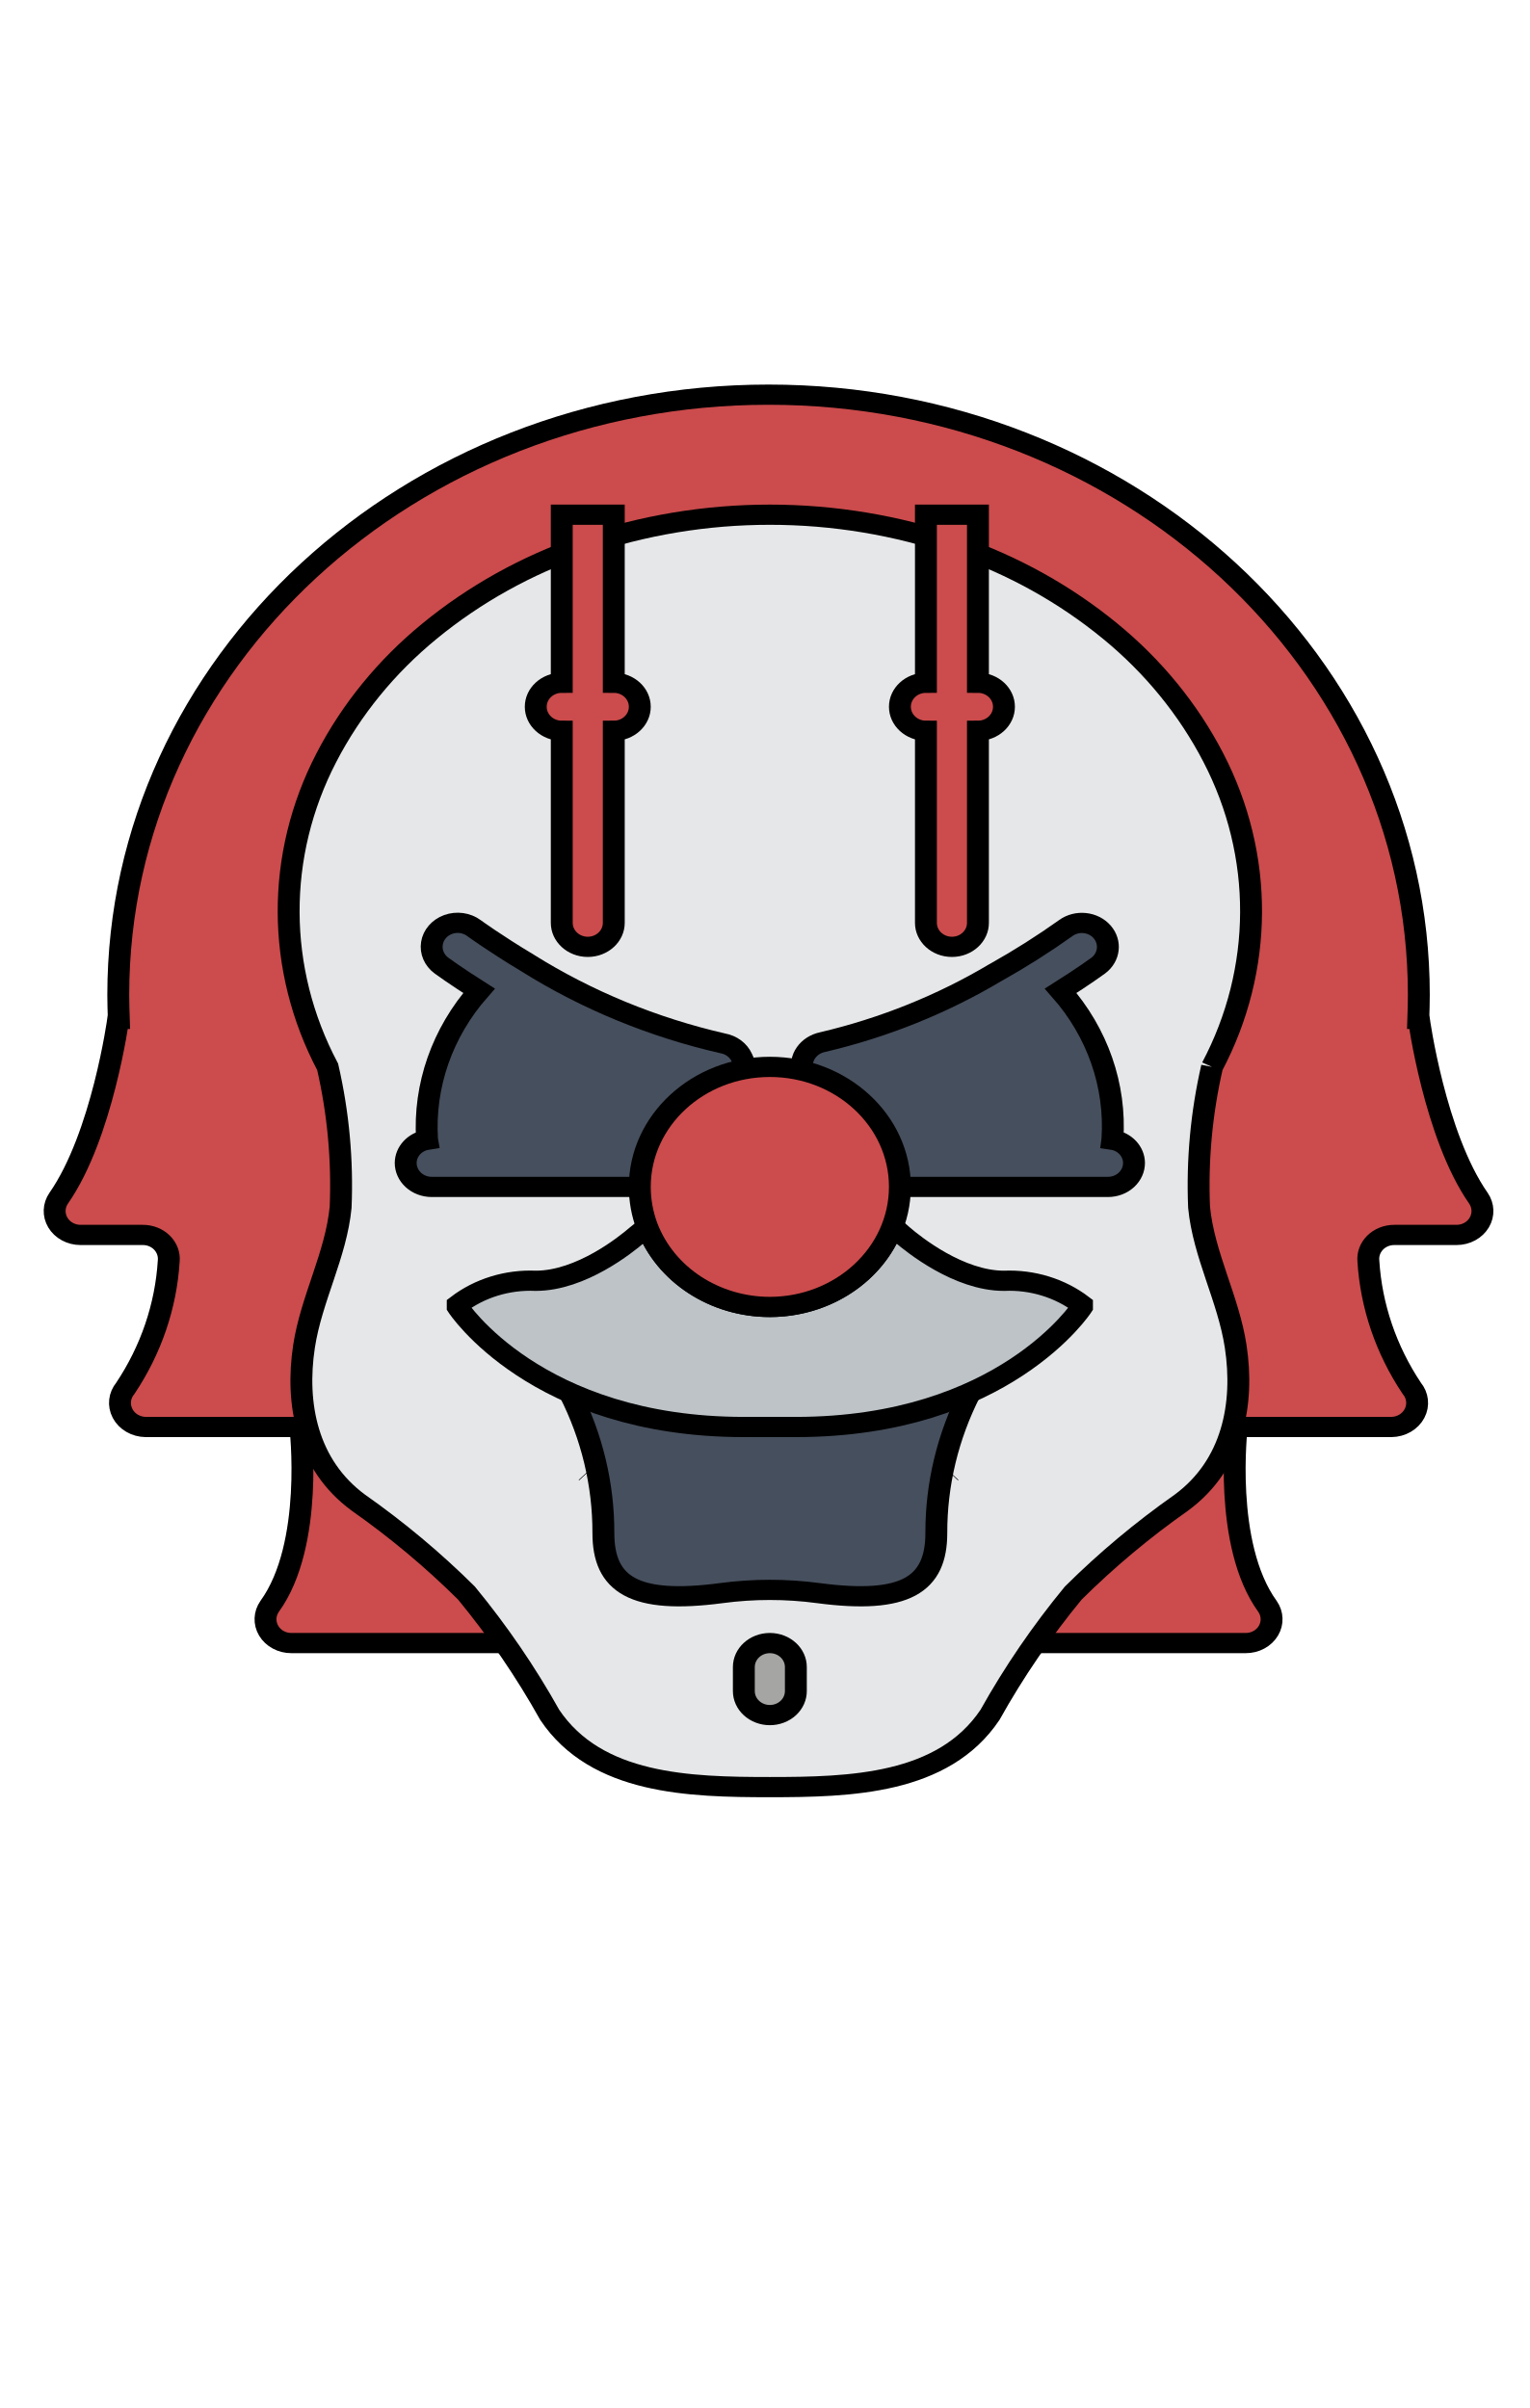
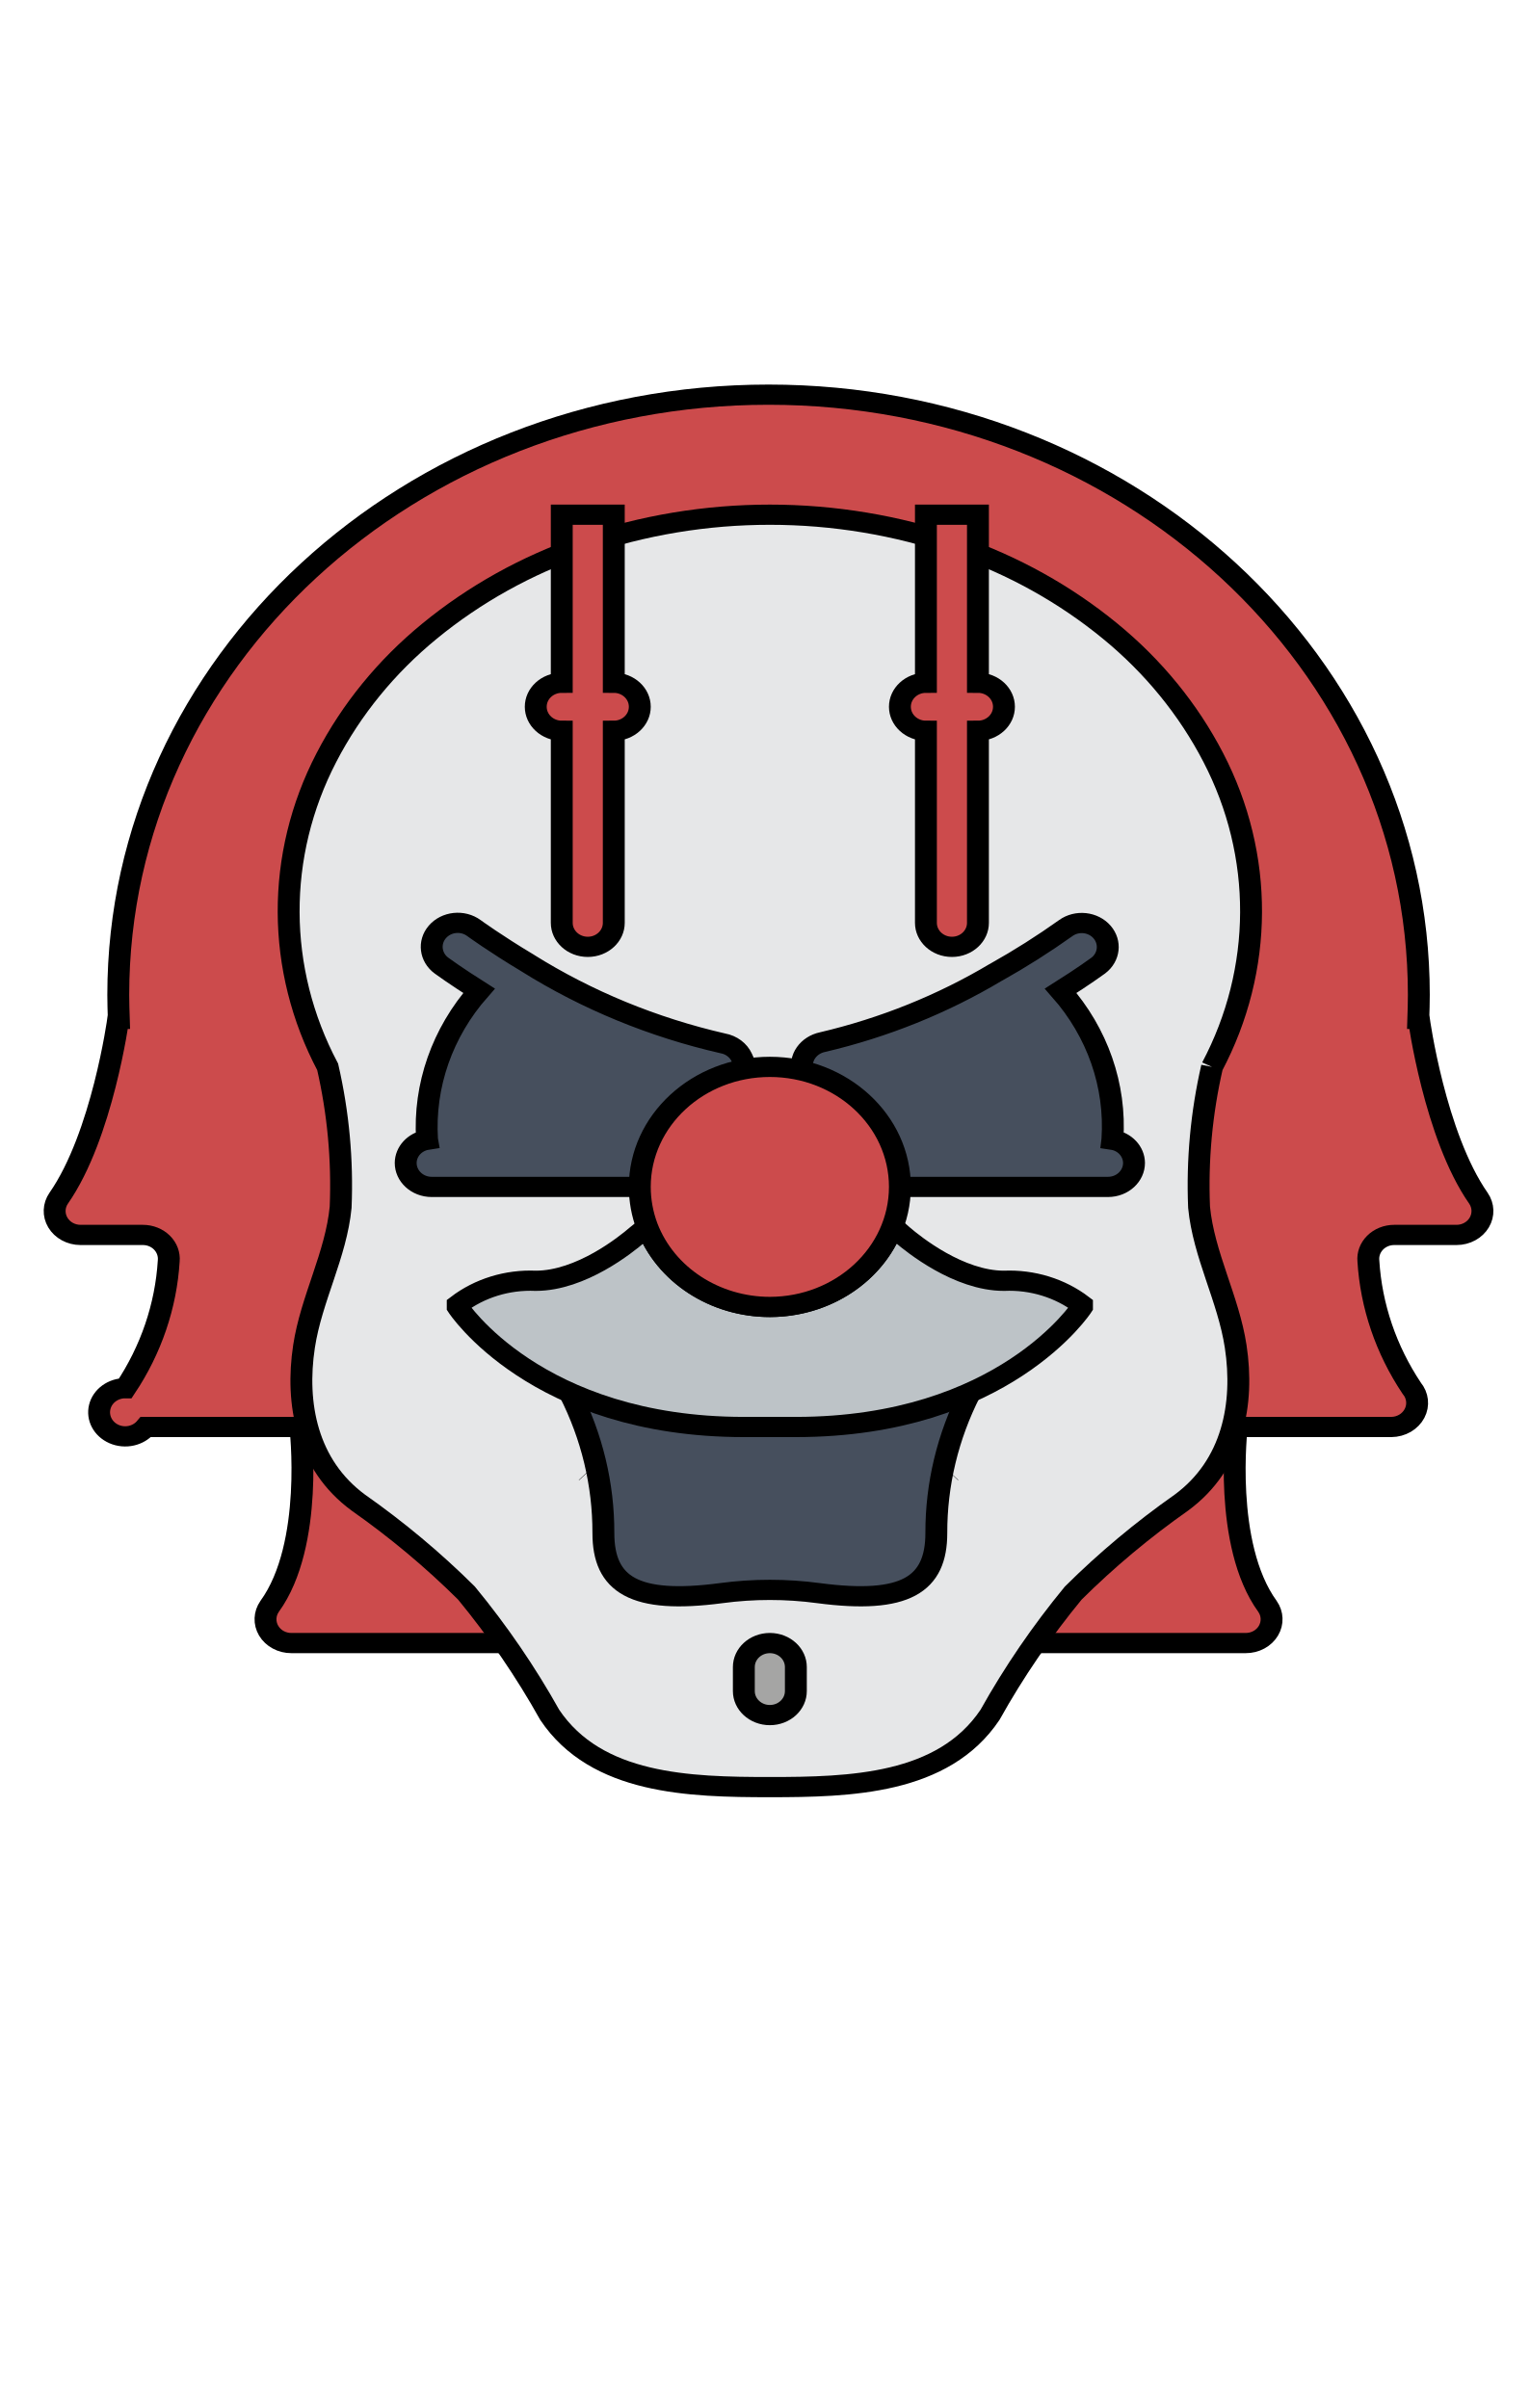
- <svg xmlns="http://www.w3.org/2000/svg" version="1.1" id="Capa_1" x="0px" y="0px" viewBox="0 0 899 1416" xml:space="preserve" width="899" height="1416">
-   <defs id="defs69" />
-   <g id="g92" transform="matrix(1.73221,0,0,1.599243,8.363692,-1213.635)" style="stroke:#000000;stroke-opacity:1;stroke-width:7.429;stroke-miterlimit:4;stroke-dasharray:none">
-     <g transform="translate(0,904)" id="g34" style="stroke:#000000;stroke-opacity:1;stroke-width:7.429;stroke-miterlimit:4;stroke-dasharray:none">
-       <path id="path2" d="m 345.865,459.034 h 72.033 c 3.22,0.028 6.195,-1.714 7.744,-4.537 1.55,-2.822 1.423,-6.268 -0.329,-8.969 -15.183,-22.687 -10.417,-65.942 -10.417,-65.942 h 52.436 c 3.362,-0.026 6.419,-1.954 7.891,-4.977 1.472,-3.023 1.104,-6.619 -0.95,-9.281 -8.713,-14.143 -13.769,-30.232 -14.711,-46.817 -0.21,-2.461 0.623,-4.896 2.297,-6.712 1.674,-1.816 4.034,-2.844 6.504,-2.834 h 21.127 c 3.208,0.002 6.163,-1.745 7.707,-4.557 1.544,-2.813 1.432,-6.243 -0.292,-8.949 -14.83,-23.04 -20.215,-65.942 -20.215,-65.942 h -0.177 c 0.088,-2.913 0.177,-5.914 0.177,-8.828 C 476.69,98.806 377.884,0 256,0 134.116,0 35.31,98.806 35.31,220.69 c 0,2.913 0.088,5.914 0.177,8.828 H 35.31 c 0,0 -5.385,42.902 -20.215,65.942 -1.724,2.706 -1.836,6.136 -0.292,8.949 1.544,2.812 4.499,4.56 7.707,4.557 h 21.127 c 2.47,-0.01 4.83,1.018 6.504,2.834 1.674,1.816 2.508,4.252 2.297,6.712 -0.942,16.585 -5.998,32.674 -14.711,46.817 -2.053,2.662 -2.421,6.258 -0.95,9.281 1.471,3.023 4.529,4.951 7.891,4.977 h 52.436 c 0,0 4.767,43.255 -10.417,65.942 -1.752,2.701 -1.879,6.147 -0.329,8.969 1.55,2.822 4.525,4.565 7.744,4.537 h 251.763 z" style="fill:#cc4b4c;stroke:#000000;stroke-opacity:1;stroke-width:7.429;stroke-miterlimit:4;stroke-dasharray:none" />
-       <path id="path4" d="m 406.511,247.172 c -3.593,16.949 -5.072,34.278 -4.405,51.591 1.548,17.529 9.965,33.684 12.424,51.165 2.976,21.158 -0.955,43.521 -18.386,57.437 -13.173,10.025 -25.463,21.159 -36.734,33.282 -10.697,14.075 -20.148,29.055 -28.248,44.769 C 315.29,511.072 283.764,512 256.442,512 c -27.322,0 -58.848,-0.928 -74.719,-26.584 -8.1,-15.714 -17.552,-30.693 -28.248,-44.769 -11.272,-12.123 -23.562,-23.258 -36.735,-33.282 -17.432,-13.916 -21.362,-36.279 -18.386,-57.437 2.459,-17.481 10.876,-33.636 12.424,-51.165 0.667,-17.313 -0.812,-34.642 -4.405,-51.591 v 0 c -17.512,-35.871 -17.662,-77.779 -0.408,-113.774 8.448,-17.666 20.348,-33.462 34.999,-46.455 15.232,-13.542 32.829,-24.159 51.91,-31.321 40.995,-15.313 86.14,-15.313 127.135,0 19.081,7.161 36.678,17.779 51.91,31.32 14.651,12.993 26.551,28.788 34.999,46.455 17.255,35.996 17.105,77.905 -0.407,113.775" style="fill:#e6e7e8;stroke:#000000;stroke-opacity:1;stroke-width:7.429;stroke-miterlimit:4;stroke-dasharray:none" />
-       <path d="m 194.295,396.535 -0.088,-0.088" style="fill:#5e5f62;stroke:#000000;stroke-opacity:1;stroke-width:7.429;stroke-miterlimit:4;stroke-dasharray:none" id="SVGCleanerId_0" />
-       <path d="m 317.793,396.447 -0.088,0.088" style="fill:#5e5f62;stroke:#000000;stroke-opacity:1;stroke-width:7.429;stroke-miterlimit:4;stroke-dasharray:none" id="SVGCleanerId_1" />
-       <g id="g9" style="stroke:#000000;stroke-opacity:1;stroke-width:7.429;stroke-miterlimit:4;stroke-dasharray:none">
-         <path d="m 194.295,396.535 -0.088,-0.088" style="fill:#5e5f62;stroke:#000000;stroke-opacity:1;stroke-width:7.429;stroke-miterlimit:4;stroke-dasharray:none" id="SVGCleanerId_0_1_" />
-       </g>
-       <g id="g12" style="stroke:#000000;stroke-opacity:1;stroke-width:7.429;stroke-miterlimit:4;stroke-dasharray:none">
-         <path d="m 317.793,396.447 -0.088,0.088" style="fill:#5e5f62;stroke:#000000;stroke-opacity:1;stroke-width:7.429;stroke-miterlimit:4;stroke-dasharray:none" id="SVGCleanerId_1_1_" />
-       </g>
-       <path id="path14" d="m 324.414,366.874 c -7.6,16.184 -11.52,33.85 -11.476,51.73 0,18.891 -10.417,26.306 -39.989,22.069 -10.948,-1.589 -22.067,-1.589 -33.015,0 -29.572,4.237 -39.989,-3.178 -39.989,-22.069 0.044,-17.879 -3.876,-35.546 -11.476,-51.73" style="fill:#464f5d;stroke:#000000;stroke-opacity:1;stroke-width:7.429;stroke-miterlimit:4;stroke-dasharray:none" />
-       <path id="path16" d="m 256.442,485.517 c -2.341,10e-4 -4.587,-0.929 -6.243,-2.585 -1.656,-1.656 -2.585,-3.901 -2.585,-6.243 v -8.828 c 0,-4.875 3.952,-8.828 8.828,-8.828 4.876,0 8.828,3.952 8.828,8.828 v 8.828 c 0.001,2.341 -0.929,4.587 -2.585,6.243 -1.656,1.656 -3.902,2.586 -6.243,2.585 z" style="fill:#a5a5a4;stroke:#000000;stroke-opacity:1;stroke-width:7.429;stroke-miterlimit:4;stroke-dasharray:none" />
-       <g id="g22" style="stroke:#000000;stroke-opacity:1;stroke-width:7.429;stroke-miterlimit:4;stroke-dasharray:none">
-         <path id="path18" d="m 185.821,44.138 v 61.793 c -4.875,0 -8.828,3.952 -8.828,8.828 0,4.876 3.952,8.828 8.828,8.828 v 70.621 c 0,4.875 3.952,8.828 8.828,8.828 4.876,0 8.828,-3.952 8.828,-8.828 v -70.621 c 4.875,0 8.828,-3.952 8.828,-8.828 0,-4.876 -3.952,-8.828 -8.828,-8.828 V 44.138 Z" style="fill:#cc4b4c;stroke:#000000;stroke-opacity:1;stroke-width:7.429;stroke-miterlimit:4;stroke-dasharray:none" />
-         <path id="path20" d="m 309.408,44.138 v 61.793 c -4.875,0 -8.828,3.952 -8.828,8.828 0,4.876 3.952,8.828 8.828,8.828 v 70.621 c 0,4.875 3.952,8.828 8.828,8.828 4.876,0 8.828,-3.952 8.828,-8.828 v -70.621 c 4.875,0 8.828,-3.952 8.828,-8.828 0,-4.876 -3.952,-8.828 -8.828,-8.828 V 44.138 Z" style="fill:#cc4b4c;stroke:#000000;stroke-opacity:1;stroke-width:7.429;stroke-miterlimit:4;stroke-dasharray:none" />
-       </g>
-       <g id="g28" style="stroke:#000000;stroke-opacity:1;stroke-width:7.429;stroke-miterlimit:4;stroke-dasharray:none">
-         <path id="path24" d="m 246.908,243.73 c -1.148,-2.7 -3.563,-4.653 -6.444,-5.208 -23.643,-5.868 -46.064,-15.865 -66.23,-29.531 l -0.033,-0.033 c -11.009,-7.147 -18.129,-12.776 -18.198,-12.832 -2.468,-1.971 -5.801,-2.474 -8.74,-1.317 -2.939,1.156 -5.036,3.795 -5.499,6.919 -0.463,3.124 0.779,6.258 3.256,8.217 0.245,0.197 4.987,3.942 12.727,9.248 -12.488,15.376 -18.784,34.862 -17.653,54.639 l 0.024,0.14 c -4.165,0.7 -7.227,4.288 -7.263,8.511 -10e-4,2.341 0.929,4.587 2.585,6.243 1.656,1.656 3.901,2.585 6.243,2.585 h 70.621 c 0.289,0.069 0.586,0.099 0.883,0.088 4.229,0.01 7.864,-2.995 8.651,-7.15 2.056,-10.241 8.557,-19.039 17.743,-24.011 1.236,-0.618 2.472,-1.148 3.708,-1.677 2.212,-0.875 3.989,-2.588 4.943,-4.767 0.971,-2.193 0.971,-4.693 0,-6.886 z" style="fill:#464f5d;stroke:#000000;stroke-opacity:1;stroke-width:7.429;stroke-miterlimit:4;stroke-dasharray:none" />
-         <path id="path26" d="m 372.686,273.955 0.015,-0.123 c 1.222,-19.773 -5.048,-39.282 -17.564,-54.639 7.724,-5.279 12.471,-9.039 12.753,-9.266 3.772,-3.055 4.37,-8.582 1.339,-12.373 -3.031,-3.791 -8.555,-4.423 -12.364,-1.416 -7.548,5.824 -15.413,11.225 -23.559,16.178 -0.057,0.031 -0.114,0.038 -0.152,0.076 -18.1,11.705 -37.988,20.382 -58.88,25.688 -2.288,0.522 -4.283,1.915 -5.561,3.884 -1.289,1.983 -1.704,4.41 -1.148,6.709 l 1.324,5.738 c 0.539,2.473 2.115,4.595 4.326,5.826 9.232,4.938 15.773,13.746 17.832,24.011 0.787,4.155 4.422,7.16 8.651,7.15 0.297,0.01 0.593,-0.02 0.882,-0.089 h 70.621 c 2.341,10e-4 4.587,-0.929 6.243,-2.585 1.656,-1.656 2.585,-3.901 2.585,-6.243 -0.035,-4.253 -3.14,-7.86 -7.343,-8.526 z" style="fill:#464f5d;stroke:#000000;stroke-opacity:1;stroke-width:7.429;stroke-miterlimit:4;stroke-dasharray:none" />
-       </g>
-       <path id="path30" d="m 362.373,334.654 v 0.794 c 0,0 -26.483,44.138 -97.103,44.138 h -17.655 c -70.621,0 -97.103,-44.138 -97.103,-44.138 v -0.794 c 7.42,-6.138 16.864,-9.286 26.483,-8.828 15.36,0 30.632,-13.33 34.428,-16.861 0.265,-0.177 1.677,-1.501 3.354,-3.001 6.229,17.698 22.966,29.525 41.729,29.485 18.763,-0.04 35.449,-11.937 41.604,-29.661 1.854,1.766 3.178,3.001 3.354,3.178 3.708,3.443 19.068,16.861 34.428,16.861 9.617,-0.459 19.061,2.689 26.481,8.827 z" style="fill:#bdc3c7;stroke:#000000;stroke-opacity:1;stroke-width:7.429;stroke-miterlimit:4;stroke-dasharray:none" />
-       <path id="path32" d="m 300.58,291.31 c -0.058,24.353 -19.785,44.08 -44.138,44.138 -18.725,-0.032 -35.407,-11.836 -41.666,-29.484 -1.634,-4.713 -2.47,-9.666 -2.472,-14.654 0,-24.377 19.761,-44.138 44.138,-44.138 24.377,0 44.138,19.762 44.138,44.138 z" style="fill:#cc4b4c;stroke:#000000;stroke-opacity:1;stroke-width:7.429;stroke-miterlimit:4;stroke-dasharray:none" />
+ <svg xmlns="http://www.w3.org/2000/svg" width="899" height="1416">
+   <g stroke="#000" stroke-width="7.429">
+     <path d="M345.865 459.034h72.033a8.745 8.745 0 0 0 7.415-13.506c-15.183-22.687-10.417-65.942-10.417-65.942h52.436a8.853 8.853 0 0 0 6.941-14.258 100.076 100.076 0 0 1-14.711-46.817 8.798 8.798 0 0 1 8.801-9.546h21.127a8.787 8.787 0 0 0 7.415-13.506c-14.83-23.04-20.215-65.942-20.215-65.942h-.177c.088-2.913.177-5.914.177-8.828C476.69 98.806 377.884 0 256 0S35.31 98.806 35.31 220.69c0 2.913.088 5.914.177 8.828h-.177s-5.385 42.902-20.215 65.942a8.786 8.786 0 0 0 7.415 13.506h21.127a8.796 8.796 0 0 1 8.801 9.546 100.076 100.076 0 0 1-14.711 46.817 8.852 8.852 0 1 0 6.941 14.258h52.436s4.767 43.255-10.417 65.942a8.746 8.746 0 0 0 7.415 13.506h251.763z" fill="#cc4b4c" transform="matrix(1.73221 0 0 1.59924 8.364 232.08)" />
+     <path d="M406.511 247.172a209.824 209.824 0 0 0-4.405 51.591c1.548 17.529 9.965 33.684 12.424 51.165 2.976 21.158-.955 43.521-18.386 57.437a289.753 289.753 0 0 0-36.734 33.282 304.74 304.74 0 0 0-28.248 44.769C315.29 511.072 283.764 512 256.442 512c-27.322 0-58.848-.928-74.719-26.584a304.876 304.876 0 0 0-28.248-44.769 289.755 289.755 0 0 0-36.735-33.282c-17.432-13.916-21.362-36.279-18.386-57.437 2.459-17.481 10.876-33.636 12.424-51.165a209.824 209.824 0 0 0-4.405-51.591v0a130.63 130.63 0 0 1-.408-113.774 146.658 146.658 0 0 1 34.999-46.455 165.831 165.831 0 0 1 51.91-31.321 181.664 181.664 0 0 1 127.135 0 165.828 165.828 0 0 1 51.91 31.32 146.646 146.646 0 0 1 34.999 46.455 130.63 130.63 0 0 1-.407 113.775" fill="#e6e7e8" transform="matrix(1.73221 0 0 1.59924 8.364 232.08)" />
+     <path d="M194.295 396.535l-.088-.088M317.793 396.447l-.088.088M194.295 396.535l-.088-.088M317.793 396.447l-.088.088" fill="#5e5f62" transform="matrix(1.73221 0 0 1.59924 8.364 232.08)" />
+     <path d="M324.414 366.874a120.997 120.997 0 0 0-11.476 51.73c0 18.891-10.417 26.306-39.989 22.069a114.923 114.923 0 0 0-33.015 0c-29.572 4.237-39.989-3.178-39.989-22.069a121 121 0 0 0-11.476-51.73" fill="#464f5d" transform="matrix(1.73221 0 0 1.59924 8.364 232.08)" />
+     <path d="M256.442 485.517a8.824 8.824 0 0 1-8.828-8.828v-8.828a8.828 8.828 0 0 1 17.656 0v8.828a8.824 8.824 0 0 1-8.828 8.828z" fill="#a5a5a4" transform="matrix(1.73221 0 0 1.59924 8.364 232.08)" />
+     <g fill="#cc4b4c">
+       <path d="M185.821 44.138v61.793a8.828 8.828 0 0 0 0 17.656v70.621a8.828 8.828 0 0 0 17.656 0v-70.621a8.828 8.828 0 0 0 0-17.656V44.138zM309.408 44.138v61.793a8.828 8.828 0 0 0 0 17.656v70.621a8.828 8.828 0 0 0 17.656 0v-70.621a8.828 8.828 0 0 0 0-17.656V44.138z" transform="matrix(1.73221 0 0 1.59924 8.364 232.08)" />
    </g>
+     <g fill="#464f5d">
+       <path d="M246.908 243.73a8.815 8.815 0 0 0-6.444-5.208 206.897 206.897 0 0 1-66.23-29.531l-.033-.033c-11.009-7.147-18.129-12.776-18.198-12.832a8.825 8.825 0 1 0-10.983 13.819c.245.197 4.987 3.942 12.727 9.248a79.471 79.471 0 0 0-17.653 54.639l.024.14a8.706 8.706 0 0 0-7.263 8.511 8.824 8.824 0 0 0 8.828 8.828h70.621c.289.069.586.099.883.088a8.784 8.784 0 0 0 8.651-7.15 35.175 35.175 0 0 1 17.743-24.011c1.236-.618 2.472-1.148 3.708-1.677a9.015 9.015 0 0 0 4.943-4.767 8.503 8.503 0 0 0 0-6.886zM372.686 273.955l.015-.123a78.794 78.794 0 0 0-17.564-54.639c7.724-5.279 12.471-9.039 12.753-9.266a8.828 8.828 0 0 0-11.025-13.789 257.884 257.884 0 0 1-23.559 16.178c-.057.031-.114.038-.152.076a198.338 198.338 0 0 1-58.88 25.688 9.022 9.022 0 0 0-5.561 3.884 8.601 8.601 0 0 0-1.148 6.709l1.324 5.738a8.818 8.818 0 0 0 4.326 5.826 35.047 35.047 0 0 1 17.832 24.011 8.784 8.784 0 0 0 8.651 7.15c.297.01.593-.02.882-.089h70.621a8.824 8.824 0 0 0 8.828-8.828 8.706 8.706 0 0 0-7.343-8.526z" transform="matrix(1.73221 0 0 1.59924 8.364 232.08)" />
+     </g>
+     <path d="M362.373 334.654v.794s-26.483 44.138-97.103 44.138h-17.655c-70.621 0-97.103-44.138-97.103-44.138v-.794a38.664 38.664 0 0 1 26.483-8.828c15.36 0 30.632-13.33 34.428-16.861.265-.177 1.677-1.501 3.354-3.001 6.229 17.698 22.966 29.525 41.729 29.485 18.763-.04 35.449-11.937 41.604-29.661 1.854 1.766 3.178 3.001 3.354 3.178 3.708 3.443 19.068 16.861 34.428 16.861a38.656 38.656 0 0 1 26.481 8.827z" fill="#bdc3c7" transform="matrix(1.73221 0 0 1.59924 8.364 232.08)" />
+     <path d="M300.58 291.31c-.058 24.353-19.785 44.08-44.138 44.138-18.725-.032-35.407-11.836-41.666-29.484a44.792 44.792 0 0 1-2.472-14.654c0-24.377 19.761-44.138 44.138-44.138s44.138 19.762 44.138 44.138z" fill="#cc4b4c" transform="matrix(1.73221 0 0 1.59924 8.364 232.08)" />
  </g>
-   <g id="g36" transform="translate(0,904)" />
-   <g id="g38" transform="translate(0,904)" />
-   <g id="g40" transform="translate(0,904)" />
-   <g id="g42" transform="translate(0,904)" />
-   <g id="g44" transform="translate(0,904)" />
-   <g id="g46" transform="translate(0,904)" />
-   <g id="g48" transform="translate(0,904)" />
-   <g id="g50" transform="translate(0,904)" />
-   <g id="g52" transform="translate(0,904)" />
-   <g id="g54" transform="translate(0,904)" />
-   <g id="g56" transform="translate(0,904)" />
-   <g id="g58" transform="translate(0,904)" />
-   <g id="g60" transform="translate(0,904)" />
-   <g id="g62" transform="translate(0,904)" />
-   <g id="g64" transform="translate(0,904)" />
</svg>
